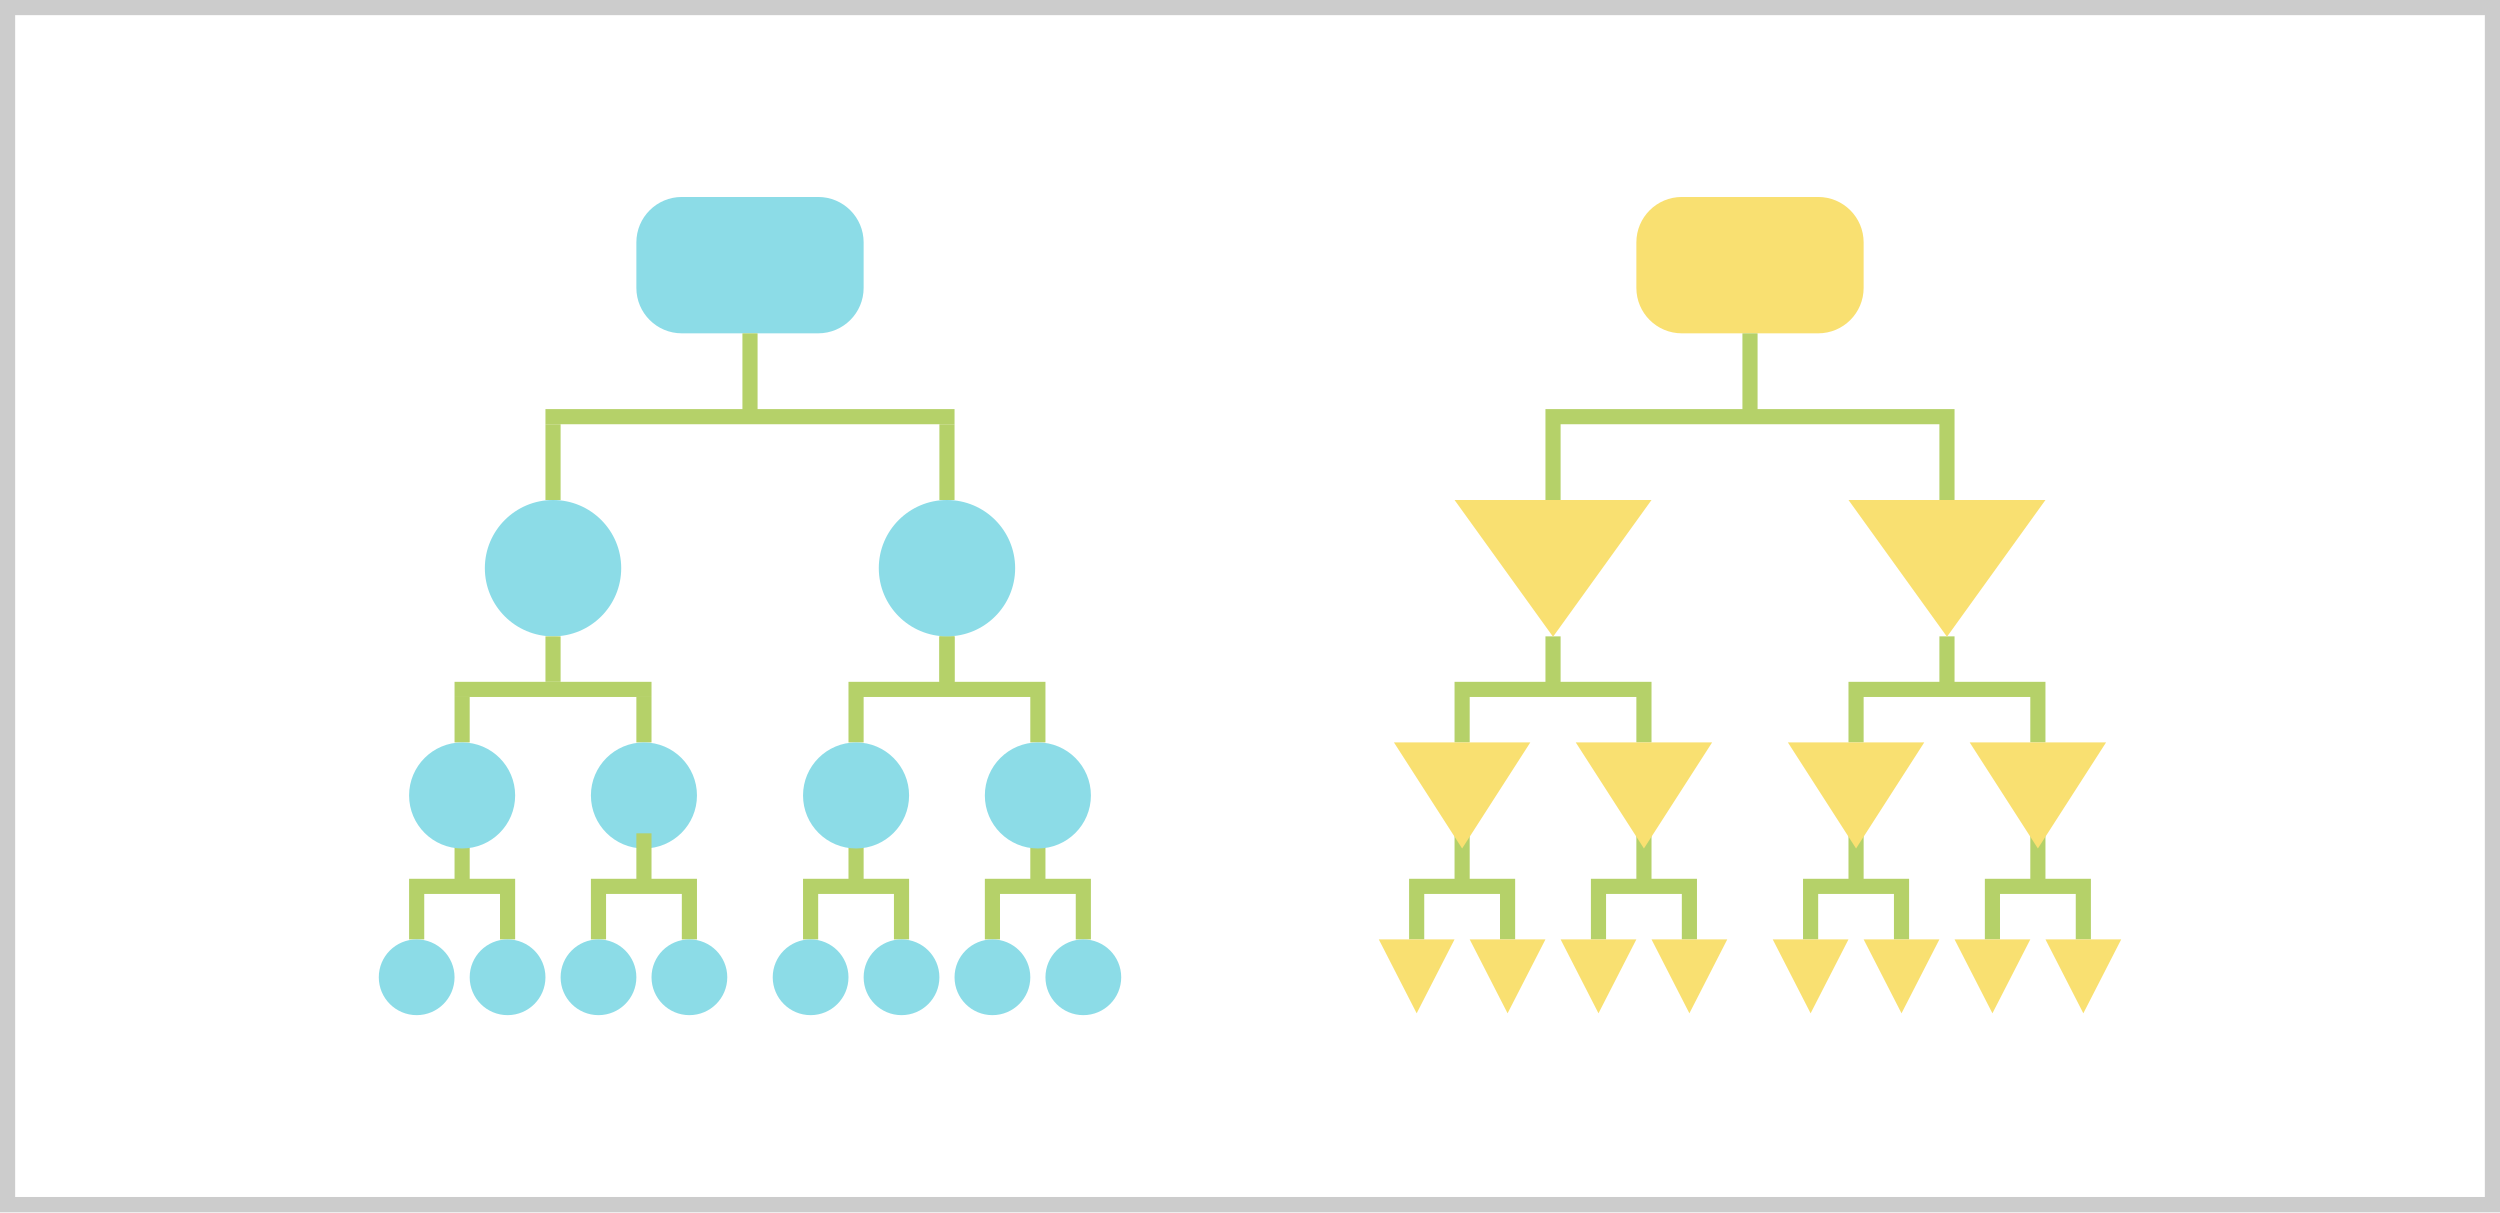
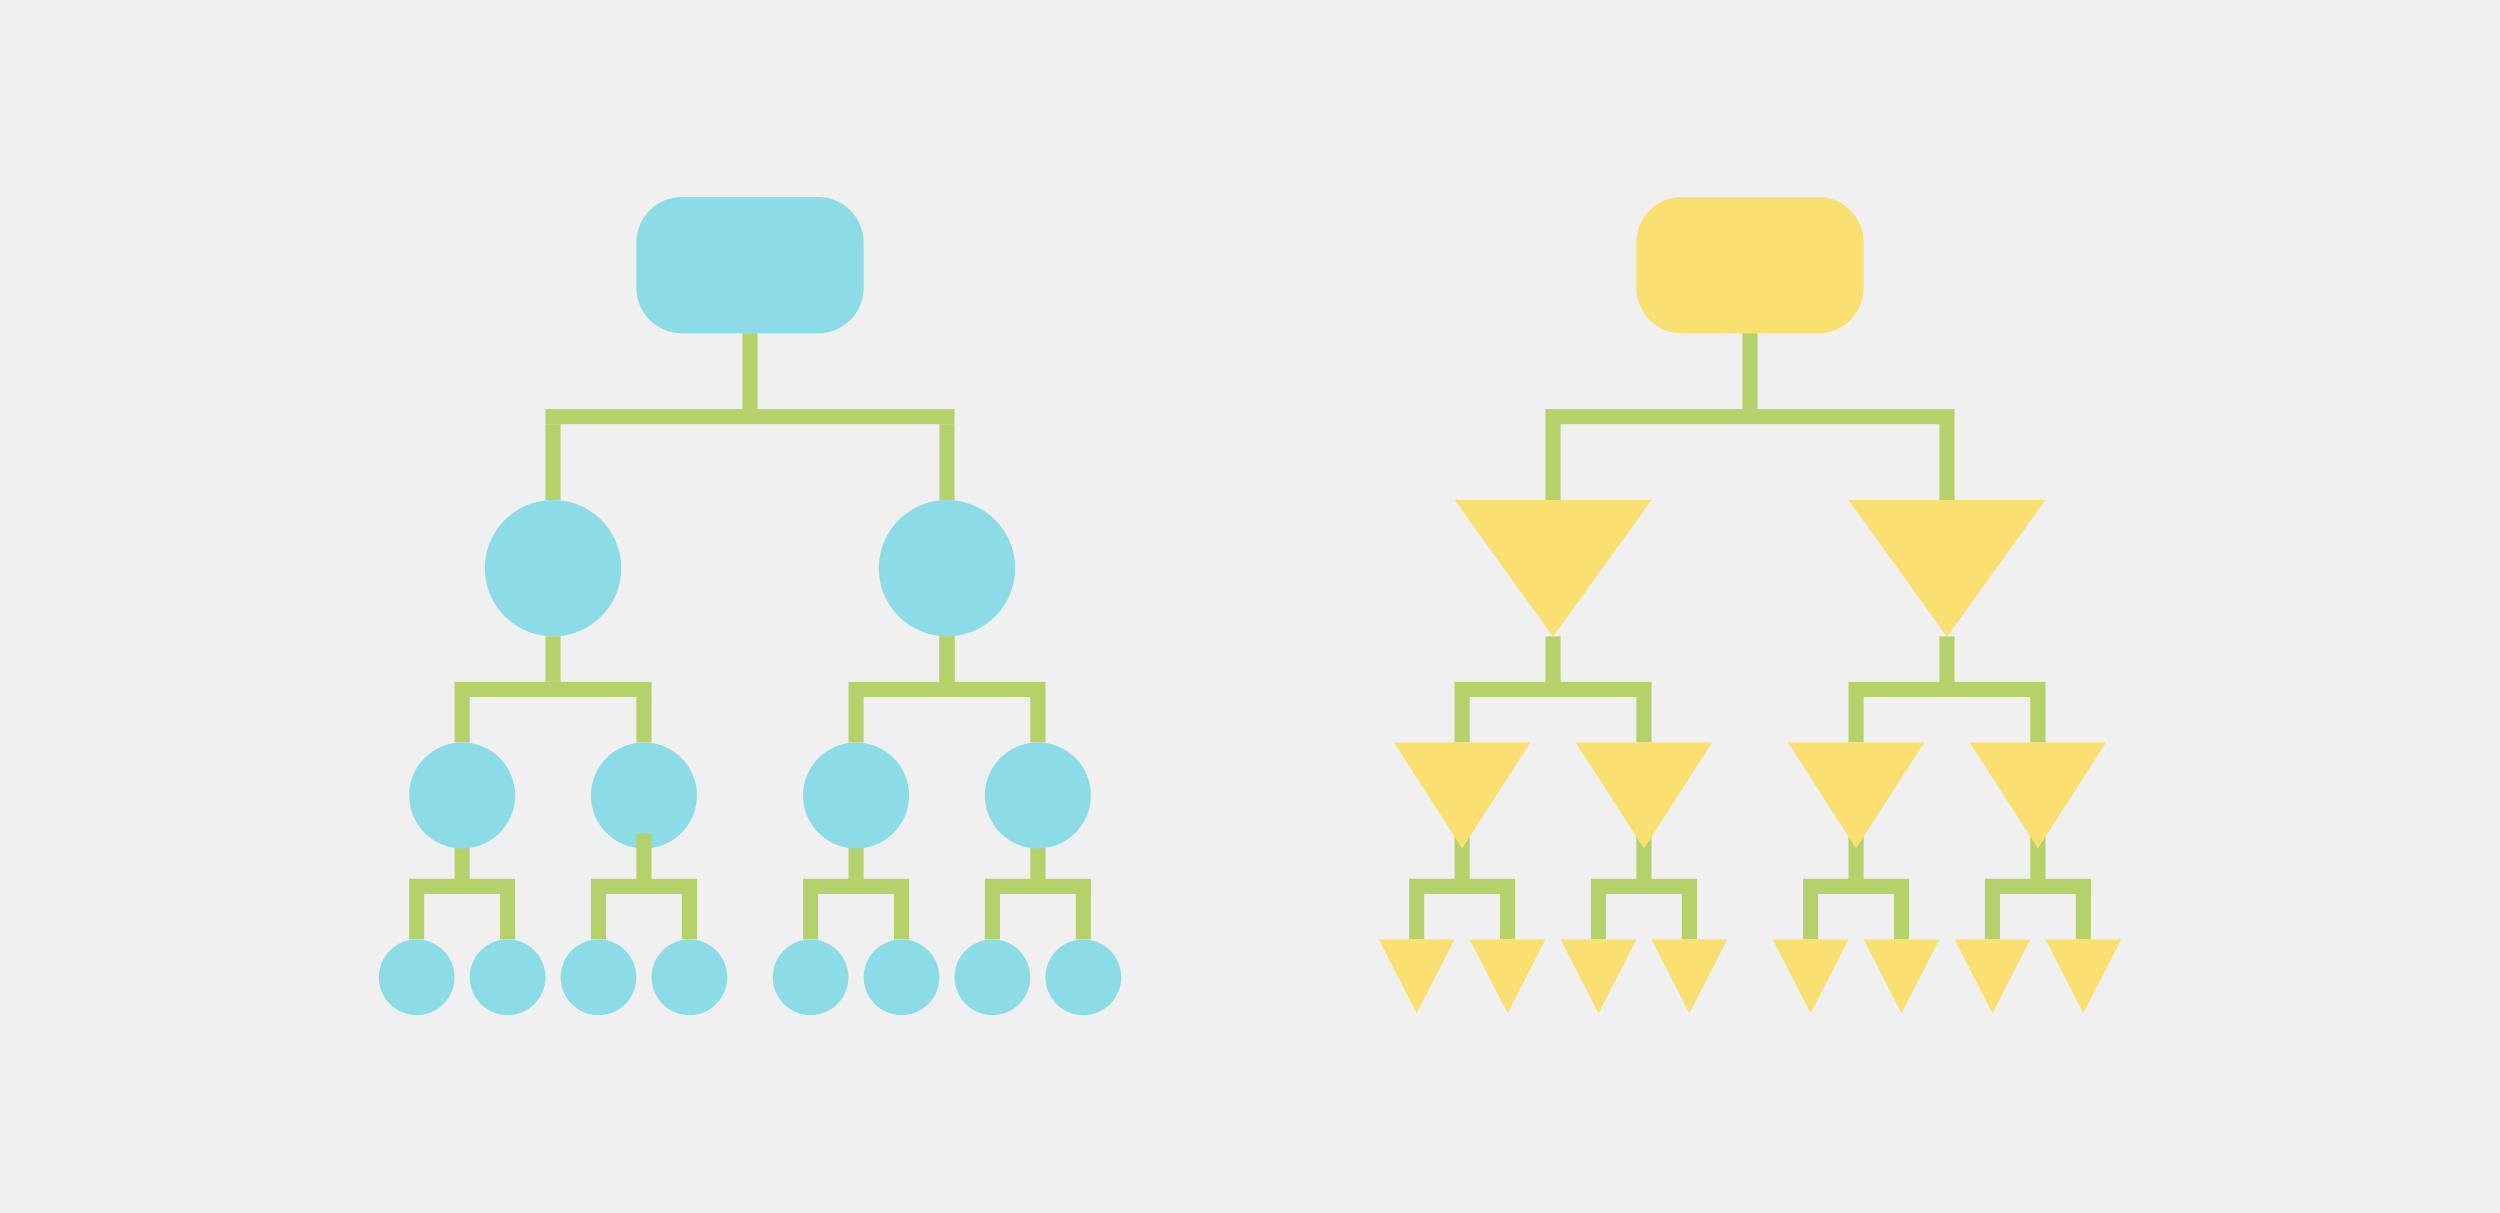
- <svg xmlns="http://www.w3.org/2000/svg" xmlns:xlink="http://www.w3.org/1999/xlink" width="165" height="80" viewBox="0 0 165 80">
-   <defs>
-     <rect id="before-merge-pic-small-a" width="165" height="80" />
-   </defs>
+ <svg xmlns="http://www.w3.org/2000/svg" width="165" height="80" viewBox="0 0 165 80">
  <g fill="none" fill-rule="evenodd">
-     <use fill="#FFF" xlink:href="#before-merge-pic-small-a" />
-     <rect width="164" height="79" x=".5" y=".5" stroke="#CCC" />
    <g transform="translate(25 13)">
      <path fill="#8CDCE7" d="M20,0 L29,0 L29,-4.4408921e-16 C30.657,-7.48448398e-16 32,1.343 32,3 L32,6 L32,6 C32,7.657 30.657,9 29,9 L20,9 L20,9 C18.343,9 17,7.657 17,6 L17,3 L17,3 C17,1.343 18.343,-1.39730022e-16 20,-4.4408921e-16 Z" />
      <path stroke="#B5D169" d="M11 14.5L38 14.5M5 32.5L18 32.5M24.5 9L24.5 14" />
      <path fill="#8CDCE7" d="M11.5,20 L11.5,20 L11.5,20 C13.985,20 16,22.015 16,24.5 L16,24.5 L16,24.5 C16,26.985 13.985,29 11.5,29 L11.5,29 L11.5,29 C9.015,29 7,26.985 7,24.5 L7,24.5 L7,24.5 C7,22.015 9.015,20 11.5,20 Z" />
      <path stroke="#B5D169" d="M11.5 15L11.5 20M37.5 15L37.5 20M11.5 29L11.5 32M5.5 33L5.5 36M17.5 33L17.5 36M2 45.5L9 45.5M5.5 42L5.5 45M2.5 46L2.5 49M8.5 46L8.5 49M37.5 29L37.5 32" />
      <path fill="#8CDCE7" d="M17.5 36L17.5 36 17.5 36C19.433 36 21 37.567 21 39.5L21 39.5 21 39.5C21 41.433 19.433 43 17.5 43L17.5 43 17.5 43C15.567 43 14 41.433 14 39.5L14 39.5 14 39.5C14 37.567 15.567 36 17.5 36zM5.5 36L5.5 36 5.5 36C7.433 36 9 37.567 9 39.5L9 39.5 9 39.5C9 41.433 7.433 43 5.5 43L5.5 43 5.5 43C3.567 43 2 41.433 2 39.5L2 39.5 2 39.5C2 37.567 3.567 36 5.5 36zM2.5 49L2.5 49 2.5 49C3.881 49 5 50.119 5 51.5L5 51.5 5 51.5C5 52.881 3.881 54 2.5 54L2.5 54 2.5 54C1.119 54 6.13177648e-16 52.881 4.4408921e-16 51.5L0 51.5 0 51.5C-1.69088438e-16 50.119 1.119 49 2.5 49zM8.5 49L8.5 49 8.5 49C9.881 49 11 50.119 11 51.5L11 51.5 11 51.5C11 52.881 9.881 54 8.5 54L8.5 54 8.5 54C7.119 54 6 52.881 6 51.5L6 51.5 6 51.5C6 50.119 7.119 49 8.5 49z" />
      <path stroke="#B5D169" d="M14 45.5L21 45.5M17.5 42L17.5 45M14.5 46L14.5 49M20.5 46L20.5 49" />
      <path fill="#8CDCE7" d="M14.5 49L14.5 49 14.5 49C15.881 49 17 50.119 17 51.5L17 51.5 17 51.5C17 52.881 15.881 54 14.5 54L14.5 54 14.5 54C13.119 54 12 52.881 12 51.5L12 51.5 12 51.5C12 50.119 13.119 49 14.5 49zM20.5 49L20.5 49 20.5 49C21.881 49 23 50.119 23 51.5L23 51.5 23 51.5C23 52.881 21.881 54 20.5 54L20.5 54 20.5 54C19.119 54 18 52.881 18 51.5L18 51.5 18 51.5C18 50.119 19.119 49 20.5 49z" />
      <path stroke="#B5D169" d="M31 32.5L44 32.5M37.5 29L37.5 32M31.5 33L31.5 36M43.5 33L43.5 36M28 45.5L35 45.5M31.5 42L31.5 45M28.5 46L28.5 49M34.5 46L34.5 49" />
      <path fill="#8CDCE7" d="M31.5 36L31.5 36 31.5 36C33.433 36 35 37.567 35 39.5L35 39.5 35 39.5C35 41.433 33.433 43 31.5 43L31.5 43 31.5 43C29.567 43 28 41.433 28 39.5L28 39.5 28 39.5C28 37.567 29.567 36 31.5 36zM28.5 49L28.5 49 28.5 49C29.881 49 31 50.119 31 51.5L31 51.5 31 51.5C31 52.881 29.881 54 28.5 54L28.5 54 28.5 54C27.119 54 26 52.881 26 51.5L26 51.5 26 51.5C26 50.119 27.119 49 28.5 49zM34.5 49L34.5 49 34.5 49C35.881 49 37 50.119 37 51.5L37 51.5 37 51.5C37 52.881 35.881 54 34.5 54L34.5 54 34.5 54C33.119 54 32 52.881 32 51.5L32 51.5 32 51.5C32 50.119 33.119 49 34.5 49z" />
      <path stroke="#B5D169" d="M40 45.5L47 45.5M43.5 42L43.5 45M40.5 46L40.5 49M46.5 46L46.5 49" />
      <path fill="#8CDCE7" d="M40.5 49L40.5 49 40.5 49C41.881 49 43 50.119 43 51.5L43 51.5 43 51.5C43 52.881 41.881 54 40.5 54L40.5 54 40.5 54C39.119 54 38 52.881 38 51.5L38 51.5 38 51.5C38 50.119 39.119 49 40.5 49zM46.5 49L46.5 49 46.5 49C47.881 49 49 50.119 49 51.5L49 51.5 49 51.5C49 52.881 47.881 54 46.5 54L46.5 54 46.5 54C45.119 54 44 52.881 44 51.5L44 51.5 44 51.5C44 50.119 45.119 49 46.5 49zM37.5 20L37.5 20 37.5 20C39.985 20 42 22.015 42 24.5L42 24.5 42 24.5C42 26.985 39.985 29 37.5 29L37.5 29 37.5 29C35.015 29 33 26.985 33 24.5L33 24.5 33 24.5C33 22.015 35.015 20 37.5 20zM43.5 36L43.5 36 43.5 36C45.433 36 47 37.567 47 39.5L47 39.5 47 39.5C47 41.433 45.433 43 43.5 43L43.5 43 43.5 43C41.567 43 40 41.433 40 39.5L40 39.5 40 39.5C40 37.567 41.567 36 43.5 36z" />
    </g>
    <g transform="translate(91 13)">
      <path fill="#F9E071" d="M20,0 L29,0 L29,-4.4408921e-16 C30.657,-7.48448398e-16 32,1.343 32,3 L32,6 L32,6 C32,7.657 30.657,9 29,9 L20,9 L20,9 C18.343,9 17,7.657 17,6 L17,3 L17,3 C17,1.343 18.343,-1.39730022e-16 20,-4.4408921e-16 Z" />
      <path stroke="#B5D169" d="M11 14.5L38 14.5M5 32.5L18 32.5M24.5 9L24.5 14M11.5 15L11.5 20M37.5 15L37.5 20M11.5 29L11.5 32M5.5 33L5.5 36M17.5 33L17.5 36M2 45.5L9 45.5M5.5 42L5.5 45M2.5 46L2.5 49M8.5 46L8.5 49M37.5 29L37.5 32M14 45.5L21 45.5M17.5 42L17.5 45M14.5 46L14.5 49M20.5 46L20.5 49M31 32.5L44 32.5M37.5 29L37.5 32M31.5 33L31.5 36M43.5 33L43.5 36M28 45.5L35 45.5M31.5 42L31.5 45M28.5 46L28.5 49M34.5 46L34.5 49M40 45.5L47 45.5M43.5 42L43.5 45M40.5 46L40.5 49M46.5 46L46.5 49" />
      <polygon fill="#F9E071" points="18 20 11.5 29.027 5 20" />
      <polygon fill="#F9E071" points="5 49 2.5 53.879 0 49" />
      <polygon fill="#F9E071" points="11 49 8.5 53.879 6 49" />
      <polygon fill="#F9E071" points="17 49 14.5 53.879 12 49" />
      <polygon fill="#F9E071" points="23 49 20.5 53.879 18 49" />
      <polygon fill="#F9E071" points="43 49 40.5 53.879 38 49" />
      <polygon fill="#F9E071" points="49 49 46.5 53.879 44 49" />
      <polygon fill="#F9E071" points="31 49 28.5 53.879 26 49" />
      <polygon fill="#F9E071" points="37 49 34.5 53.879 32 49" />
      <polygon fill="#F9E071" points="36 36 31.5 43 27 36" />
      <polygon fill="#F9E071" points="10 36 5.5 43 1 36" />
      <polygon fill="#F9E071" points="22 36 17.5 43 13 36" />
      <polygon fill="#F9E071" points="48 36 43.5 43 39 36" />
      <polygon fill="#F9E071" points="44 20 37.5 29.027 31 20" />
    </g>
  </g>
</svg>
